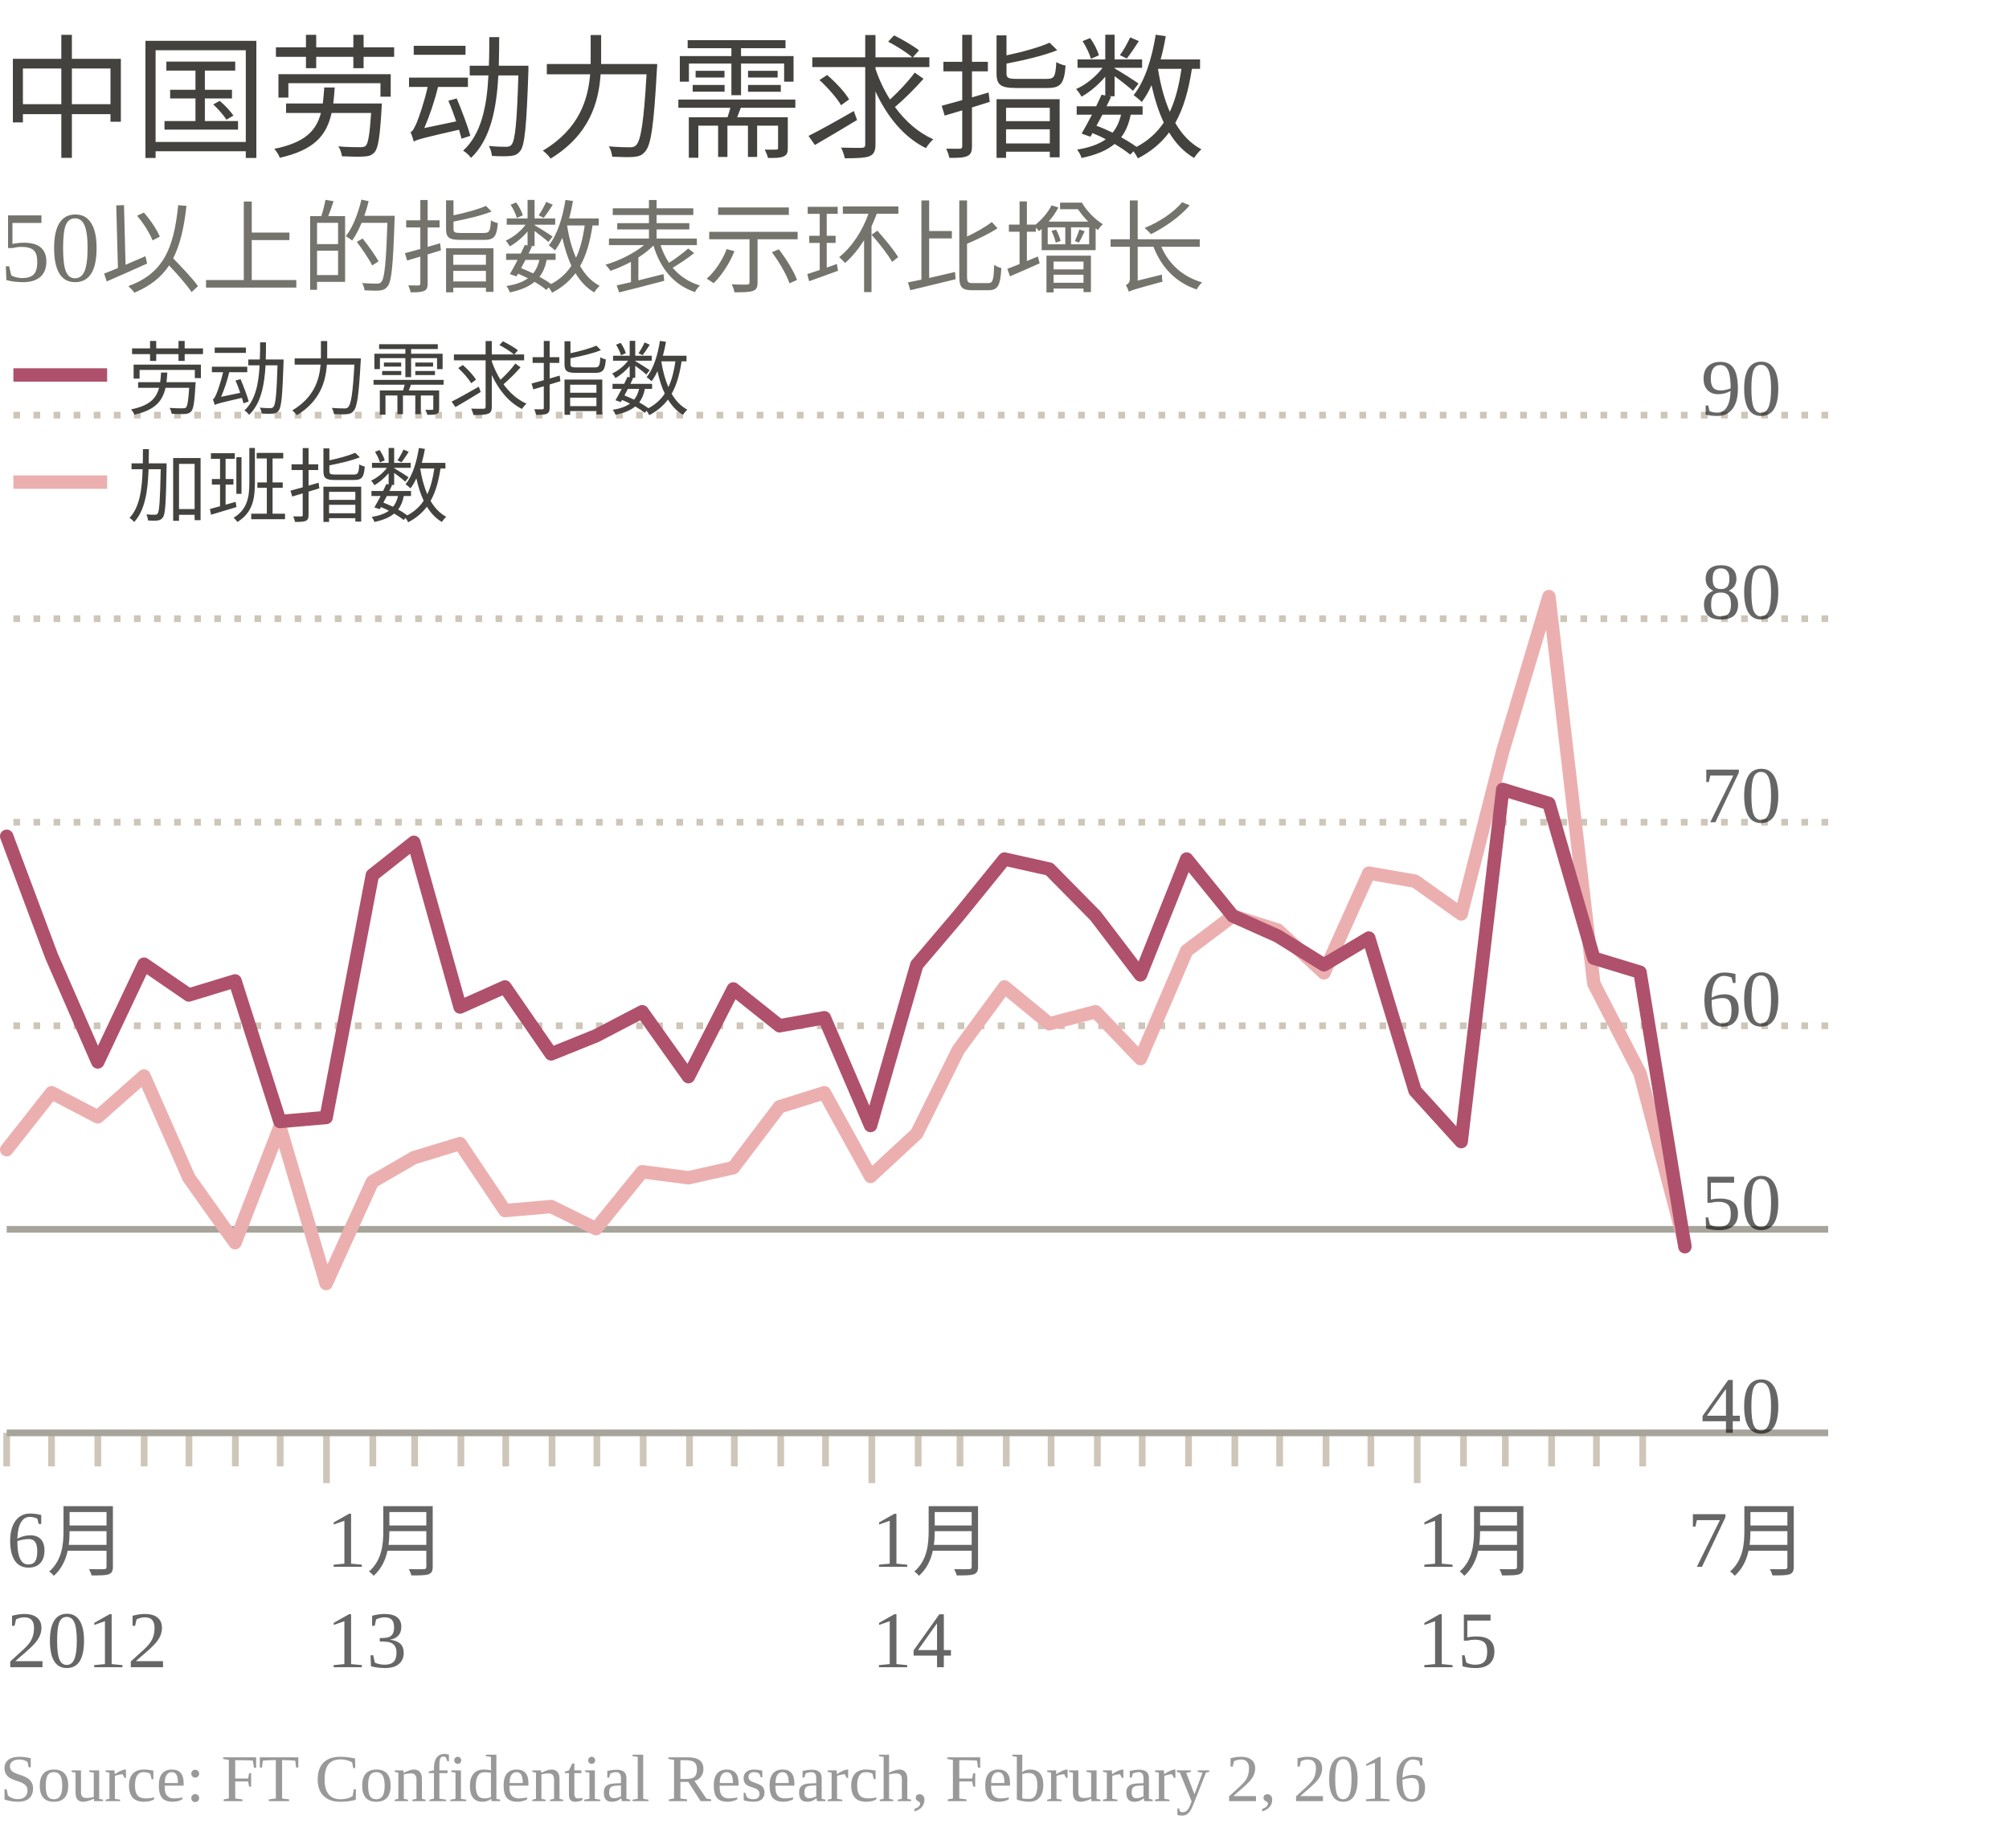
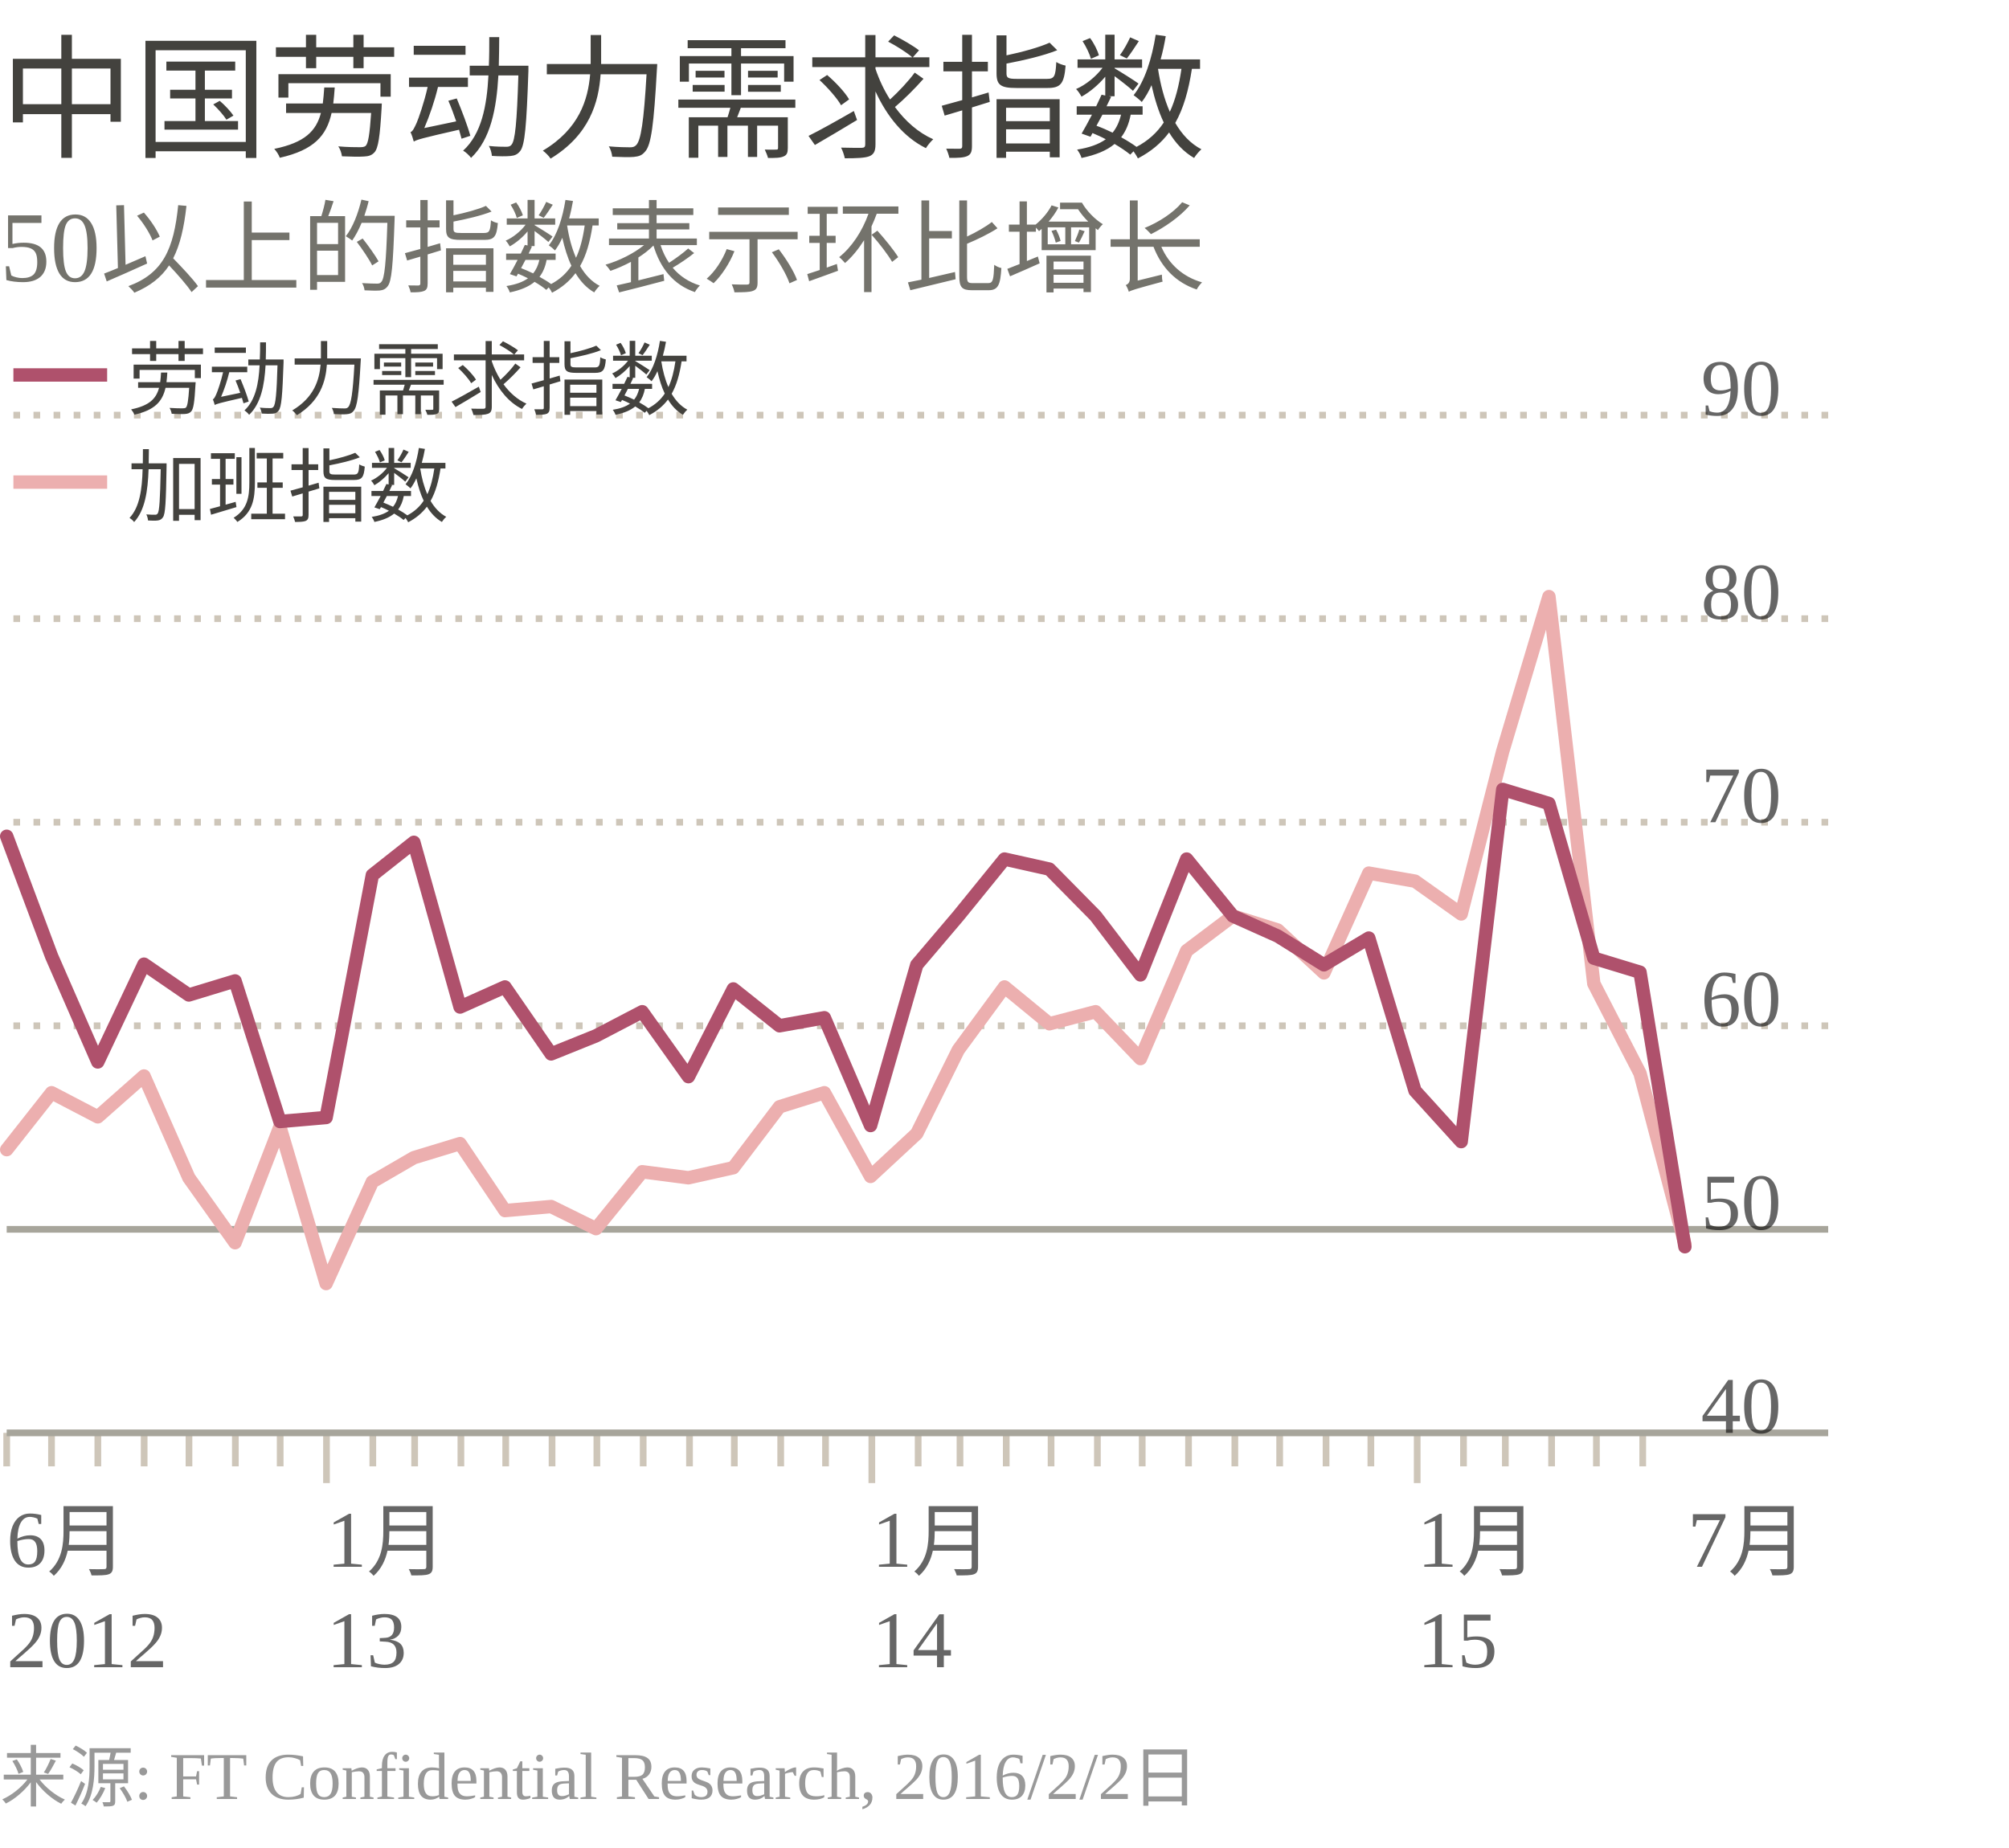
<svg xmlns="http://www.w3.org/2000/svg" version="1.1" viewBox="0 0 300 276">
  <text class="chart-title" fill="#43423e" font-size="20" y="22">中国劳动力需求指数</text>
  <text class="chart-subtitle" fill="#74736C" font-size="15" y="42">50以上的指数表示环比增长</text>
-   <text class="chart-source" font-size="10" fill-opacity="0.4" y="269">Source: FT Confidential Research, Februrary 2, 2016</text>
+   <text class="chart-source" font-size="10" fill-opacity="0.4" y="269">来源: FT Confidential Research, 2016/2/2日</text>
  <g transform="translate(1,62)">
    <g transform="translate(0,152)" class="x axis">
      <g transform="translate(0,0)">
        <g transform="translate(0,0)">
          <line fill="none" stroke="#CEC6B9" stroke-miterlimit="10" x1="0" y1="0" x2="0" y2="5" />
          <text fill-opacity="0.6" font-size="12" x="0" y="20">6月</text>
        </g>
        <g transform="translate(6.693333,0)">
          <line fill="none" stroke="#CEC6B9" stroke-miterlimit="10" x1="0" y1="0" x2="0" y2="5" />
        </g>
        <g transform="translate(13.60978,0)">
          <line fill="none" stroke="#CEC6B9" stroke-miterlimit="10" x1="0" y1="0" x2="0" y2="5" />
        </g>
        <g transform="translate(20.52622,0)">
          <line fill="none" stroke="#CEC6B9" stroke-miterlimit="10" x1="0" y1="0" x2="0" y2="5" />
        </g>
        <g transform="translate(27.21956,0)">
          <line fill="none" stroke="#CEC6B9" stroke-miterlimit="10" x1="0" y1="0" x2="0" y2="5" />
        </g>
        <g transform="translate(34.1453,0)">
          <line fill="none" stroke="#CEC6B9" stroke-miterlimit="10" x1="0" y1="0" x2="0" y2="5" />
        </g>
        <g transform="translate(40.83863,0)">
          <line fill="none" stroke="#CEC6B9" stroke-miterlimit="10" x1="0" y1="0" x2="0" y2="5" />
        </g>
        <g transform="translate(47.75507,0)">
          <line fill="none" stroke="#CEC6B9" stroke-miterlimit="10" x1="0" y1="0" x2="0" y2="7.5" />
          <text fill-opacity="0.6" font-size="12" x="0" y="20">1月</text>
        </g>
        <g transform="translate(54.67152,0)">
          <line fill="none" stroke="#CEC6B9" stroke-miterlimit="10" x1="0" y1="0" x2="0" y2="5" />
        </g>
        <g transform="translate(60.91863,0)">
          <line fill="none" stroke="#CEC6B9" stroke-miterlimit="10" x1="0" y1="0" x2="0" y2="5" />
        </g>
        <g transform="translate(67.82578,0)">
          <line fill="none" stroke="#CEC6B9" stroke-miterlimit="10" x1="0" y1="0" x2="0" y2="5" />
        </g>
        <g transform="translate(74.51911,0)">
          <line fill="none" stroke="#CEC6B9" stroke-miterlimit="10" x1="0" y1="0" x2="0" y2="5" />
        </g>
        <g transform="translate(81.43556,0)">
          <line fill="none" stroke="#CEC6B9" stroke-miterlimit="10" x1="0" y1="0" x2="0" y2="5" />
        </g>
        <g transform="translate(88.12889,0)">
          <line fill="none" stroke="#CEC6B9" stroke-miterlimit="10" x1="0" y1="0" x2="0" y2="5" />
        </g>
        <g transform="translate(95.04533,0)">
          <line fill="none" stroke="#CEC6B9" stroke-miterlimit="10" x1="0" y1="0" x2="0" y2="5" />
        </g>
        <g transform="translate(101.9618,0)">
          <line fill="none" stroke="#CEC6B9" stroke-miterlimit="10" x1="0" y1="0" x2="0" y2="5" />
        </g>
        <g transform="translate(108.6551,0)">
          <line fill="none" stroke="#CEC6B9" stroke-miterlimit="10" x1="0" y1="0" x2="0" y2="5" />
        </g>
        <g transform="translate(115.5809,0)">
          <line fill="none" stroke="#CEC6B9" stroke-miterlimit="10" x1="0" y1="0" x2="0" y2="5" />
        </g>
        <g transform="translate(122.2742,0)">
          <line fill="none" stroke="#CEC6B9" stroke-miterlimit="10" x1="0" y1="0" x2="0" y2="5" />
        </g>
        <g transform="translate(129.1906,0)">
          <line fill="none" stroke="#CEC6B9" stroke-miterlimit="10" x1="0" y1="0" x2="0" y2="7.5" />
          <text fill-opacity="0.6" font-size="12" x="0" y="20">1月</text>
        </g>
        <g transform="translate(136.1071,0)">
          <line fill="none" stroke="#CEC6B9" stroke-miterlimit="10" x1="0" y1="0" x2="0" y2="5" />
        </g>
        <g transform="translate(142.3542,0)">
          <line fill="none" stroke="#CEC6B9" stroke-miterlimit="10" x1="0" y1="0" x2="0" y2="5" />
        </g>
        <g transform="translate(149.2613,0)">
          <line fill="none" stroke="#CEC6B9" stroke-miterlimit="10" x1="0" y1="0" x2="0" y2="5" />
        </g>
        <g transform="translate(155.9547,0)">
          <line fill="none" stroke="#CEC6B9" stroke-miterlimit="10" x1="0" y1="0" x2="0" y2="5" />
        </g>
        <g transform="translate(162.8711,0)">
          <line fill="none" stroke="#CEC6B9" stroke-miterlimit="10" x1="0" y1="0" x2="0" y2="5" />
        </g>
        <g transform="translate(169.5644,0)">
          <line fill="none" stroke="#CEC6B9" stroke-miterlimit="10" x1="0" y1="0" x2="0" y2="5" />
        </g>
        <g transform="translate(176.4809,0)">
          <line fill="none" stroke="#CEC6B9" stroke-miterlimit="10" x1="0" y1="0" x2="0" y2="5" />
        </g>
        <g transform="translate(183.3973,0)">
          <line fill="none" stroke="#CEC6B9" stroke-miterlimit="10" x1="0" y1="0" x2="0" y2="5" />
        </g>
        <g transform="translate(190.0907,0)">
          <line fill="none" stroke="#CEC6B9" stroke-miterlimit="10" x1="0" y1="0" x2="0" y2="5" />
        </g>
        <g transform="translate(197.0164,0)">
          <line fill="none" stroke="#CEC6B9" stroke-miterlimit="10" x1="0" y1="0" x2="0" y2="5" />
        </g>
        <g transform="translate(203.7097,0)">
          <line fill="none" stroke="#CEC6B9" stroke-miterlimit="10" x1="0" y1="0" x2="0" y2="5" />
        </g>
        <g transform="translate(210.6262,0)">
          <line fill="none" stroke="#CEC6B9" stroke-miterlimit="10" x1="0" y1="0" x2="0" y2="7.5" />
          <text fill-opacity="0.6" font-size="12" x="0" y="20">1月</text>
        </g>
        <g transform="translate(217.5426,0)">
          <line fill="none" stroke="#CEC6B9" stroke-miterlimit="10" x1="0" y1="0" x2="0" y2="5" />
        </g>
        <g transform="translate(223.7897,0)">
          <line fill="none" stroke="#CEC6B9" stroke-miterlimit="10" x1="0" y1="0" x2="0" y2="5" />
        </g>
        <g transform="translate(230.6969,0)">
          <line fill="none" stroke="#CEC6B9" stroke-miterlimit="10" x1="0" y1="0" x2="0" y2="5" />
        </g>
        <g transform="translate(237.3902,0)">
          <line fill="none" stroke="#CEC6B9" stroke-miterlimit="10" x1="0" y1="0" x2="0" y2="5" />
        </g>
        <g transform="translate(244.3067,0)">
          <line fill="none" stroke="#CEC6B9" stroke-miterlimit="10" x1="0" y1="0" x2="0" y2="5" />
        </g>
        <g transform="translate(251,0)">
          <line fill="none" x1="0" y1="0" x2="0" y2="5" />
          <text fill-opacity="0.6" font-size="12" x="0" y="20">7月</text>
        </g>
      </g>
      <g transform="translate(0,35)">
        <g transform="translate(0,0)">
          <text fill-opacity="0.6" font-size="12">2012</text>
        </g>
        <g transform="translate(47.75507,0)">
          <text fill-opacity="0.6" font-size="12">13</text>
        </g>
        <g transform="translate(129.1906,0)">
          <text fill-opacity="0.6" font-size="12">14</text>
        </g>
        <g transform="translate(210.6262,0)">
          <text fill-opacity="0.6" font-size="12">15</text>
        </g>
      </g>
    </g>
    <g transform="translate(253,0)" class="y axis">
      <g transform="translate(0,152)">
        <line fill="none" stroke="#A7A59B" stroke-miterlimit="10" x1="19" y1="0" x2="-253" y2="0" />
        <text fill-opacity="0.6" font-size="12">40</text>
      </g>
      <g transform="translate(0,121.6)">
        <line fill="none" stroke="#A7A59B" stroke-miterlimit="10" x1="19" y1="0" x2="-253" y2="0" />
        <text fill-opacity="0.6" font-size="12">50</text>
      </g>
      <g transform="translate(0,91.2)">
        <line fill="none" stroke="#CEC6B9" stroke-miterlimit="10" stroke-dasharray="1,2" x1="19" y1="0" x2="-253" y2="0" />
        <text fill-opacity="0.6" font-size="12">60</text>
      </g>
      <g transform="translate(0,60.8)">
        <line fill="none" stroke="#CEC6B9" stroke-miterlimit="10" stroke-dasharray="1,2" x1="19" y1="0" x2="-253" y2="0" />
        <text fill-opacity="0.6" font-size="12">70</text>
      </g>
      <g transform="translate(0,30.4)">
        <line fill="none" stroke="#CEC6B9" stroke-miterlimit="10" stroke-dasharray="1,2" x1="19" y1="0" x2="-253" y2="0" />
        <text fill-opacity="0.6" font-size="12">80</text>
      </g>
      <g transform="translate(0,0)">
        <line fill="none" stroke="#CEC6B9" stroke-miterlimit="10" stroke-dasharray="1,2" x1="19" y1="0" x2="-253" y2="0" />
        <text fill-opacity="0.6" font-size="12">90</text>
      </g>
    </g>
    <g class="chart-key" transform="translate(0,-25)">
      <g class="key-element" transform="translate(0,24)">
        <text x="18" font-size="12" fill="#43423e">劳动力需求指数</text>
        <line fill="none" stroke="#AF516C" stroke-width="2" x1="1" x2="15" y1="-5" y2="-5" />
      </g>
      <g class="key-element" transform="translate(0,40)">
        <text x="18" font-size="12" fill="#43423e">加班指数</text>
        <line fill="none" stroke="#ECAFAF" stroke-width="2" x1="1" x2="15" y1="-5" y2="-5" />
      </g>
    </g>
    <g>
      <path fill="none" stroke="#ECAFAF" stroke-width="2" stroke-linecap="round" stroke-linejoin="round" d="M0,109.7l6.7-8.5l6.9,3.6    l6.9-6.1l6.7,15.2l6.9,9.7l6.7-17.3l6.9,23.4l6.9-15.2l6.2-3.6l6.9-2.1l6.7,10l6.9-0.6l6.7,3.3l6.9-8.5l6.9,0.9l6.7-1.5l6.9-9.1    l6.7-2.1l6.9,12.5l6.9-6.4l6.2-12.5l6.9-9.4l6.7,5.5l6.9-1.8l6.7,7l6.9-16.1l6.9-5.2l6.7,2.1l6.9,6.4l6.7-14.9l6.9,1.2l6.9,4.9    l6.2-24.3l6.9-23.1l6.7,57.8l6.9,13.4l6.7,25.5" />
      <path fill="none" stroke="#AF516C" stroke-width="2" stroke-linecap="round" stroke-linejoin="round" d="M0,62.9l6.7,17.9    l6.9,15.8l6.9-14.6l6.7,4.6l6.9-2.1l6.7,21l6.9-0.6l6.9-36.2l6.2-4.9l6.9,24.6l6.7-3l6.9,10l6.7-2.7l6.9-3.6l6.9,9.7l6.7-13.1    l6.9,5.5l6.7-1.2l6.9,16.1l6.9-24l6.2-7.3l6.9-8.5l6.7,1.5l6.9,7l6.7,8.8l6.9-17.3l6.9,8.5l6.7,3l6.9,4.3l6.7-4l6.9,22.8l6.9,7.6    l6.2-52.6l6.9,2.1l6.7,23.1l6.9,2.1l6.7,41" />
    </g>
  </g>
</svg>
